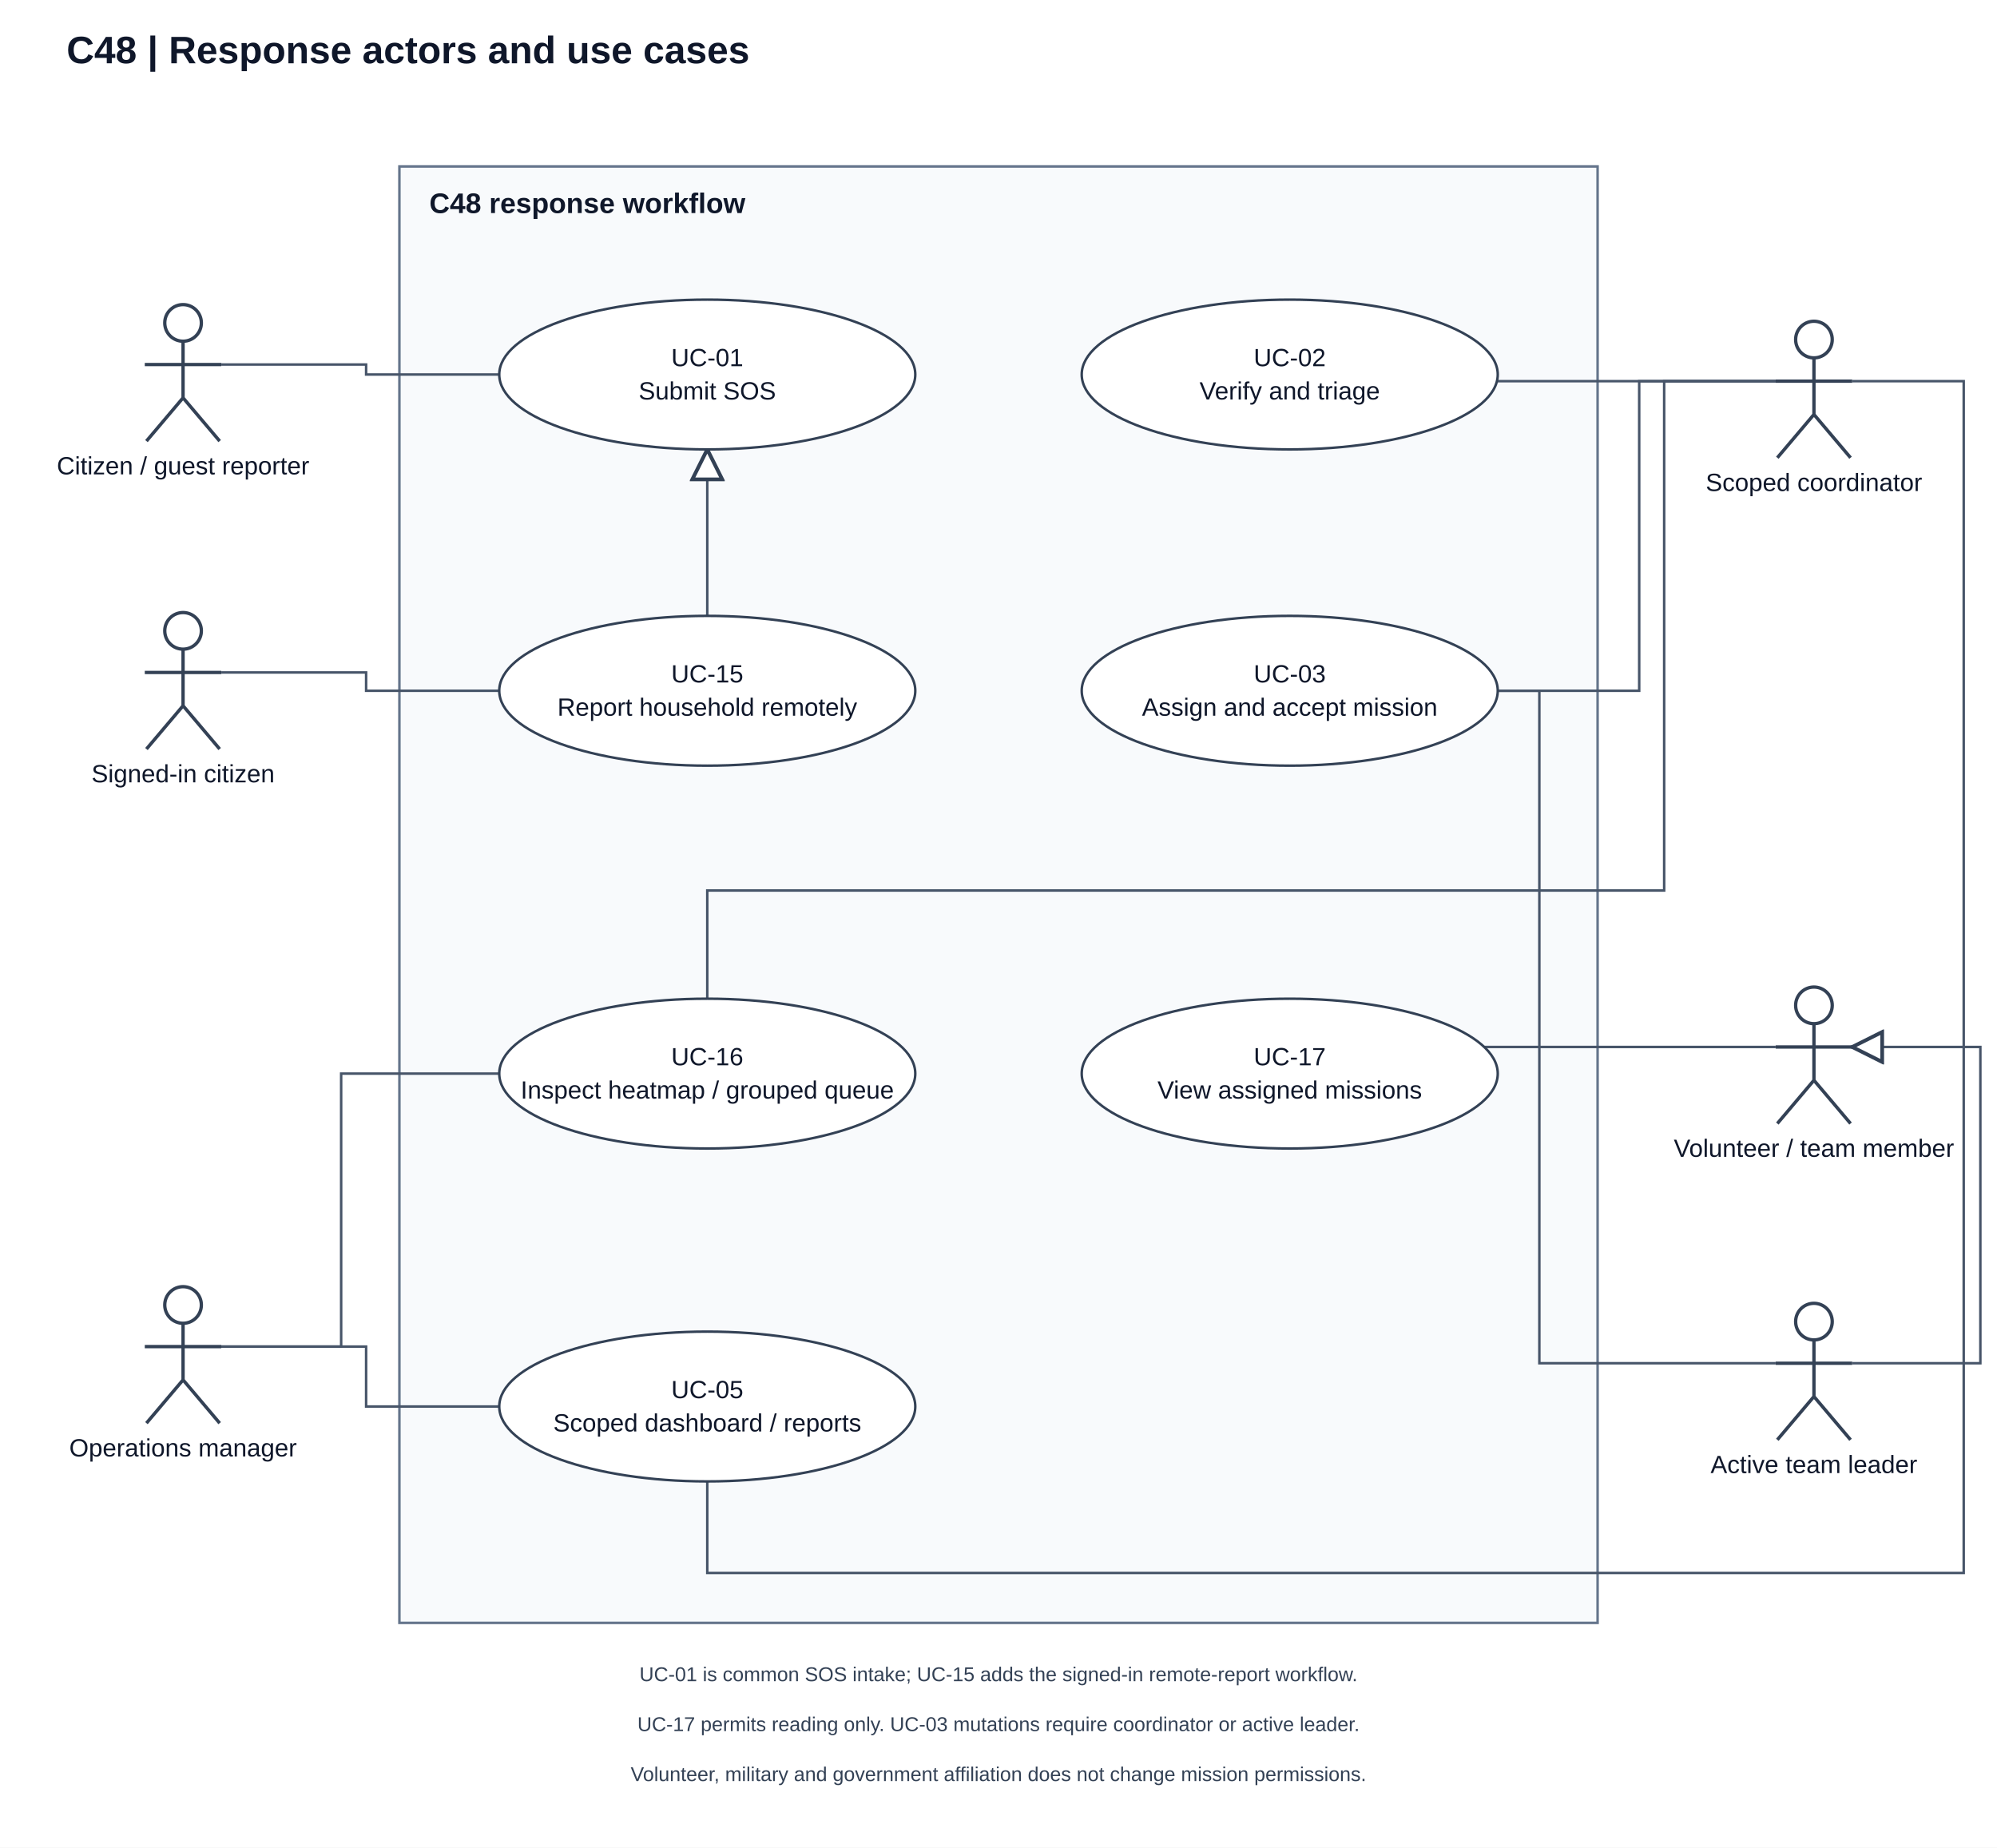
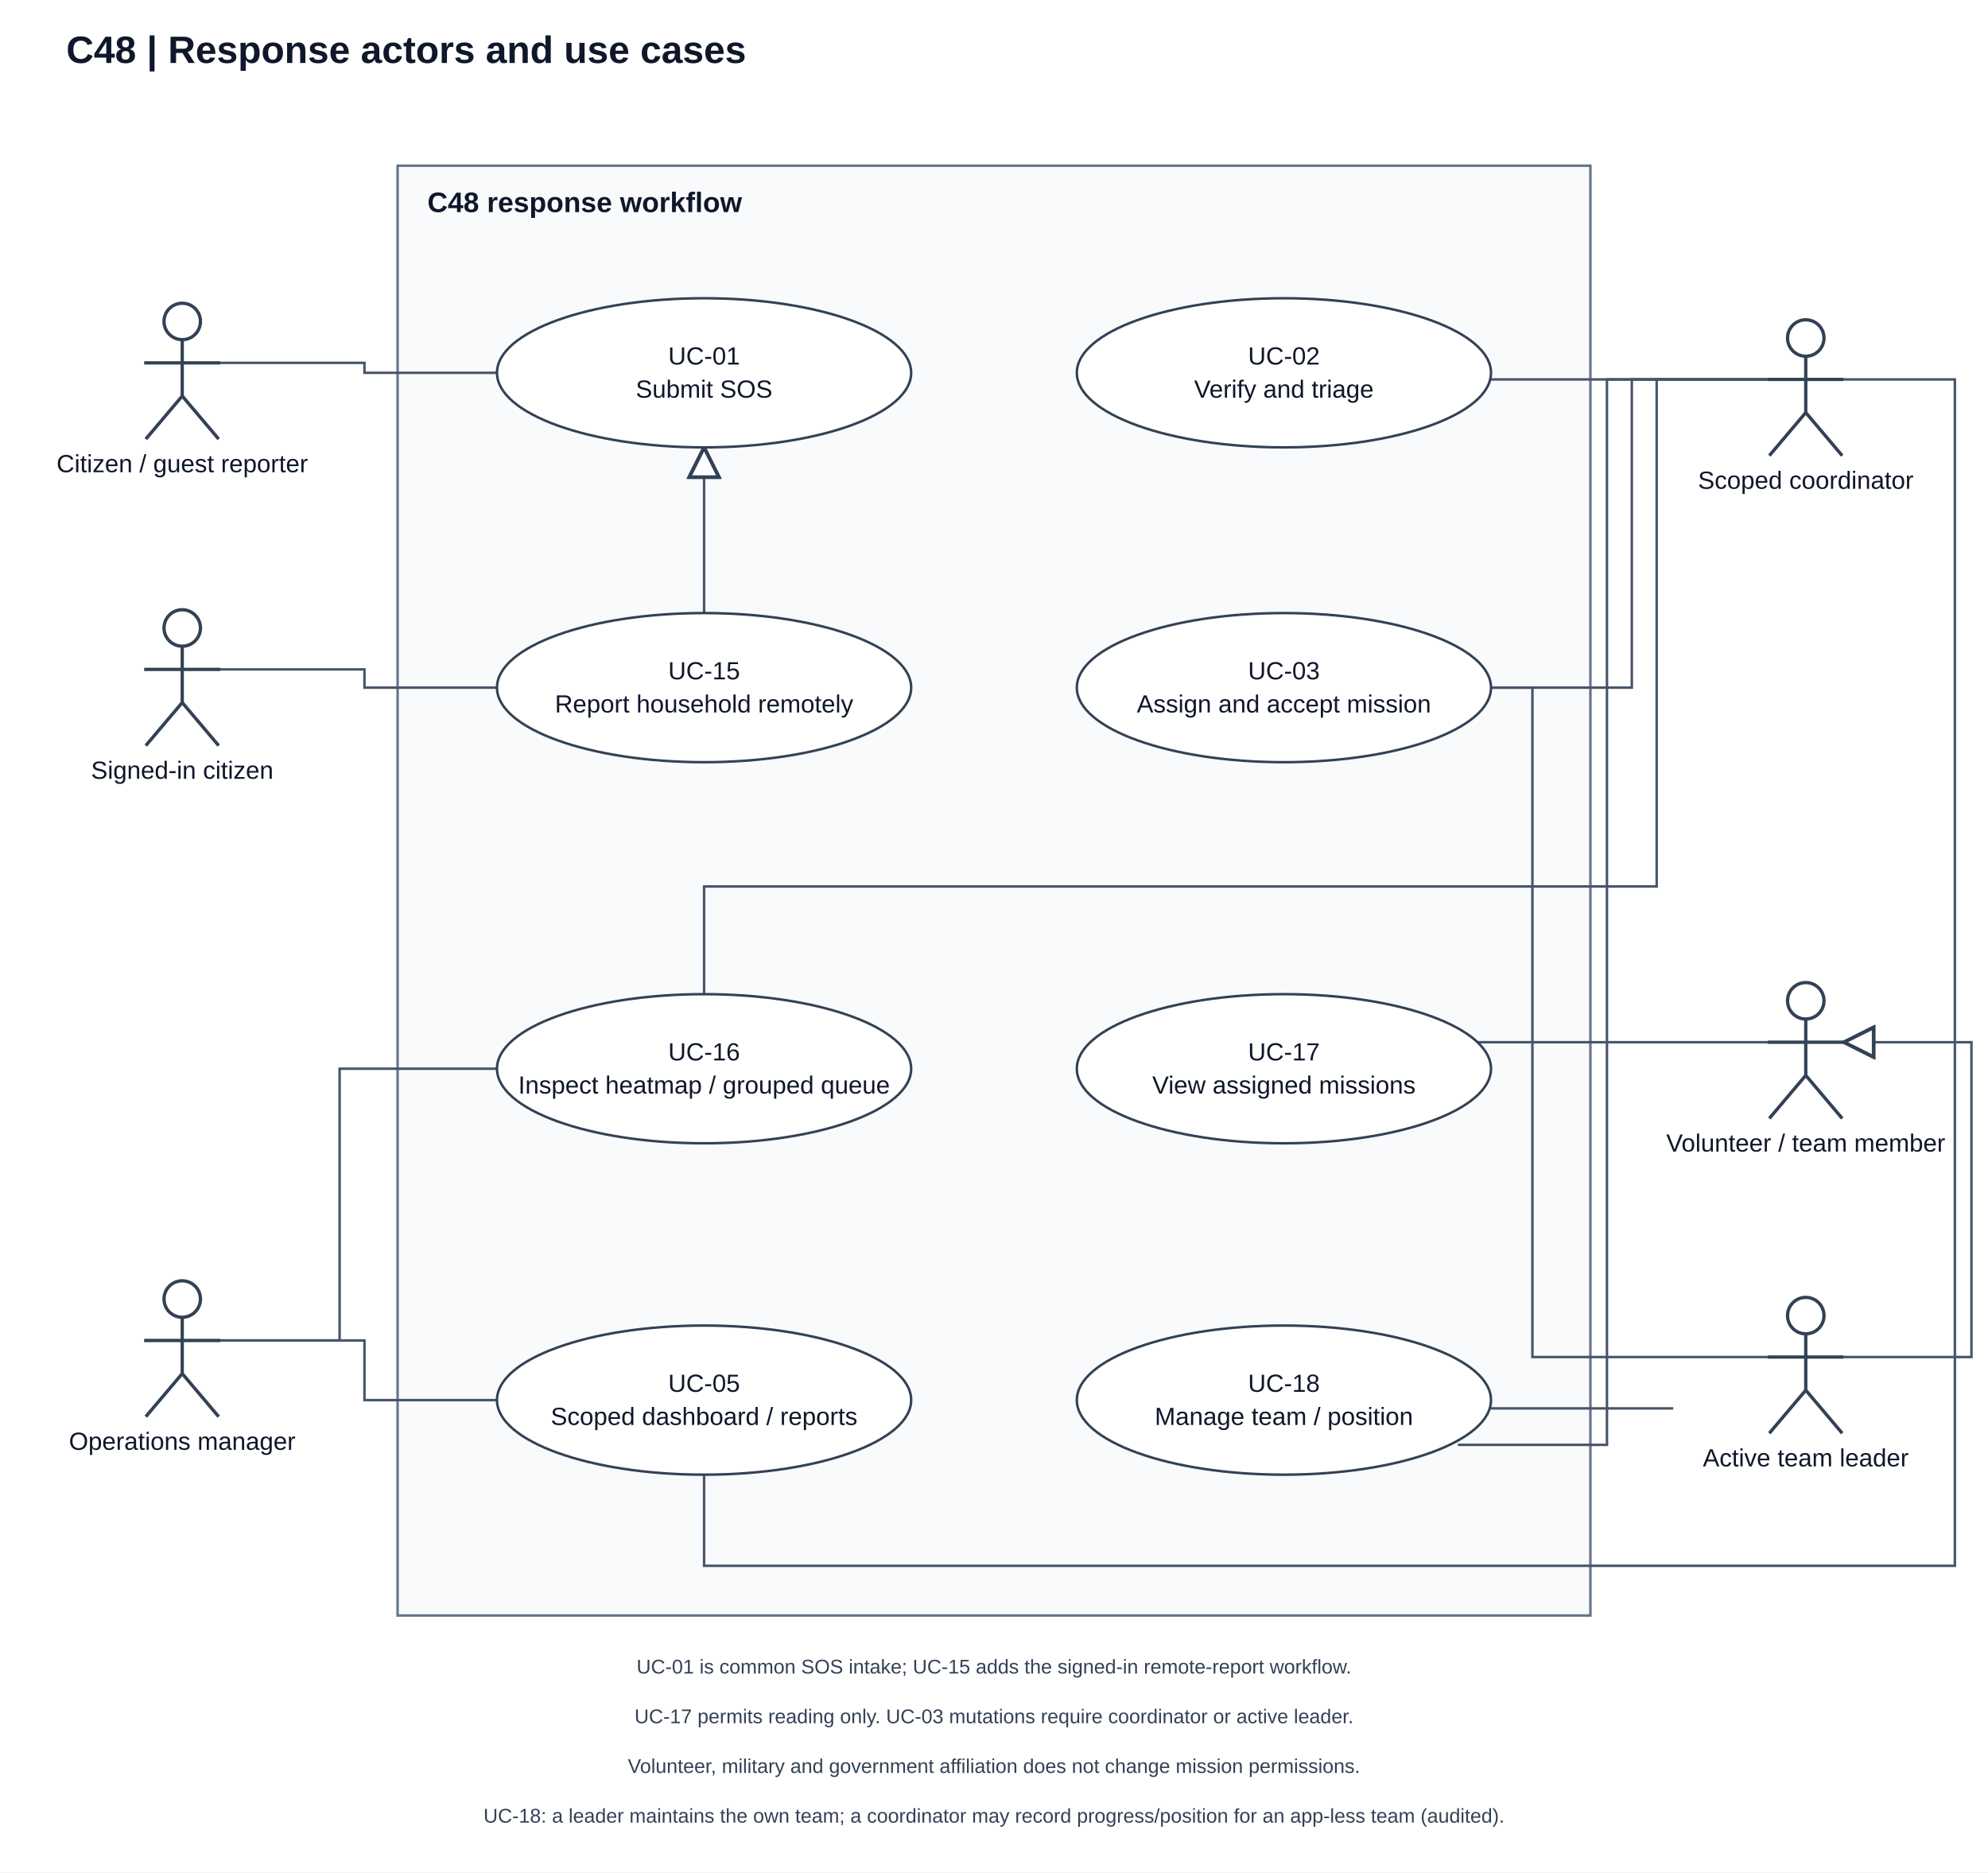
- <svg xmlns="http://www.w3.org/2000/svg" width="1200" height="1110" viewBox="0 0 1200 1110" role="img" aria-labelledby="title desc">
+ <svg xmlns="http://www.w3.org/2000/svg" width="1200" height="1130" viewBox="0 0 1200 1130" role="img" aria-labelledby="title desc">
  <defs>
    <marker id="arrow" markerWidth="10" markerHeight="10" refX="9" refY="5" orient="auto-start-reverse">
      <path d="M0,0 L10,5 L0,10 Z" fill="#334155" />
    </marker>
    <marker id="generalization" markerWidth="14" markerHeight="14" refX="13" refY="7" orient="auto">
      <path d="M1,1 L13,7 L1,13 Z" fill="white" stroke="#334155" stroke-width="1.5" />
    </marker>
  </defs>
-   <rect width="1200" height="1110" fill="white" />
+   <rect width="1200" height="1130" fill="white" />
  <text x="40" y="38" font-family="Arial, sans-serif" font-size="23" font-weight="700" fill="#0f172a">C48 | Response actors and use cases</text>
  <rect x="240" y="100" width="720" height="875" fill="#f8fafc" stroke="#64748b" stroke-width="1.5" />
  <text x="258" y="128" font-family="Arial, sans-serif" font-size="17" font-weight="700" fill="#0f172a">C48 response workflow</text>
  <path d="M133,219 L220,219 L220,225 L300.0,225" fill="none" stroke="#475569" stroke-width="1.5" />
  <path d="M133,404 L220,404 L220,415 L300.0,415" fill="none" stroke="#475569" stroke-width="1.5" />
  <path d="M425,370.0 L425,270.0" fill="none" stroke="#475569" stroke-width="1.5" marker-end="url(#generalization)" />
  <path d="M1067,229 L899.51,229" fill="none" stroke="#475569" stroke-width="1.5" />
  <path d="M1067,229 L985,229 L985,415 L900.0,415" fill="none" stroke="#475569" stroke-width="1.5" />
  <path d="M1067,229 L1000,229 L1000,535 L425,535 L425,600.0" fill="none" stroke="#475569" stroke-width="1.5" />
  <path d="M133,809 L220,809 L220,845 L300.0,845" fill="none" stroke="#475569" stroke-width="1.5" />
  <path d="M133,809 L205,809 L205,645 L300.0,645" fill="none" stroke="#475569" stroke-width="1.5" />
  <path d="M1113,229 L1180,229 L1180,945 L425,945 L425,890.0" fill="none" stroke="#475569" stroke-width="1.5" />
  <path d="M1067,629 L891.83,629" fill="none" stroke="#475569" stroke-width="1.5" />
  <path d="M1067,819 L925,819 L925,415 L900.0,415" fill="none" stroke="#475569" stroke-width="1.5" />
  <path d="M1113,819 L1190,819 L1190,629 L1113,629" fill="none" stroke="#475569" stroke-width="1.5" marker-end="url(#generalization)" />
  <g fill="none" stroke="#334155" stroke-width="2">
    <circle cx="110.0" cy="194" r="11" />
    <path d="M110.0,205 V239 M87.0,219 H133.0 M110.0,239 L88.0,265 M110.0,239 L132.0,265" />
  </g>
  <text x="110.0" y="285" text-anchor="middle" font-family="Arial, sans-serif" font-size="15" fill="#0f172a">Citizen / guest reporter</text>
  <g fill="none" stroke="#334155" stroke-width="2">
    <circle cx="110.0" cy="379" r="11" />
    <path d="M110.0,390 V424 M87.0,404 H133.0 M110.0,424 L88.0,450 M110.0,424 L132.0,450" />
  </g>
  <text x="110.0" y="470" text-anchor="middle" font-family="Arial, sans-serif" font-size="15" fill="#0f172a">Signed-in citizen</text>
  <g fill="none" stroke="#334155" stroke-width="2">
    <circle cx="1090.0" cy="204" r="11" />
    <path d="M1090.0,215 V249 M1067.0,229 H1113.0 M1090.0,249 L1068.0,275 M1090.0,249 L1112.0,275" />
  </g>
  <text x="1090.0" y="295" text-anchor="middle" font-family="Arial, sans-serif" font-size="15" fill="#0f172a">Scoped coordinator</text>
  <g fill="none" stroke="#334155" stroke-width="2">
    <circle cx="1090.0" cy="604" r="11" />
    <path d="M1090.0,615 V649 M1067.0,629 H1113.0 M1090.0,649 L1068.0,675 M1090.0,649 L1112.0,675" />
  </g>
  <text x="1090.0" y="695" text-anchor="middle" font-family="Arial, sans-serif" font-size="15" fill="#0f172a">Volunteer / team member</text>
  <g fill="none" stroke="#334155" stroke-width="2">
    <circle cx="1090.0" cy="794" r="11" />
    <path d="M1090.0,805 V839 M1067.0,819 H1113.0 M1090.0,839 L1068.0,865 M1090.0,839 L1112.0,865" />
  </g>
  <text x="1090.0" y="885" text-anchor="middle" font-family="Arial, sans-serif" font-size="15" fill="#0f172a">Active team leader</text>
  <g fill="none" stroke="#334155" stroke-width="2">
    <circle cx="110.0" cy="784" r="11" />
    <path d="M110.0,795 V829 M87.0,809 H133.0 M110.0,829 L88.0,855 M110.0,829 L132.0,855" />
  </g>
  <text x="110.0" y="875" text-anchor="middle" font-family="Arial, sans-serif" font-size="15" fill="#0f172a">Operations manager</text>
  <ellipse cx="425.0" cy="225.0" rx="125.0" ry="45.0" fill="#ffffff" stroke="#334155" stroke-width="1.5" />
  <text x="425.0" y="220.0" text-anchor="middle" font-family="Arial, sans-serif" font-size="15" fill="#0f172a">UC-01</text>
  <text x="425.0" y="240.0" text-anchor="middle" font-family="Arial, sans-serif" font-size="15" fill="#0f172a">Submit SOS</text>
  <ellipse cx="425.0" cy="415.0" rx="125.0" ry="45.0" fill="#ffffff" stroke="#334155" stroke-width="1.5" />
  <text x="425.0" y="410.0" text-anchor="middle" font-family="Arial, sans-serif" font-size="15" fill="#0f172a">UC-15</text>
  <text x="425.0" y="430.0" text-anchor="middle" font-family="Arial, sans-serif" font-size="15" fill="#0f172a">Report household remotely</text>
  <ellipse cx="775.0" cy="225.0" rx="125.0" ry="45.0" fill="#ffffff" stroke="#334155" stroke-width="1.5" />
  <text x="775.0" y="220.0" text-anchor="middle" font-family="Arial, sans-serif" font-size="15" fill="#0f172a">UC-02</text>
  <text x="775.0" y="240.0" text-anchor="middle" font-family="Arial, sans-serif" font-size="15" fill="#0f172a">Verify and triage</text>
  <ellipse cx="775.0" cy="415.0" rx="125.0" ry="45.0" fill="#ffffff" stroke="#334155" stroke-width="1.5" />
  <text x="775.0" y="410.0" text-anchor="middle" font-family="Arial, sans-serif" font-size="15" fill="#0f172a">UC-03</text>
  <text x="775.0" y="430.0" text-anchor="middle" font-family="Arial, sans-serif" font-size="15" fill="#0f172a">Assign and accept mission</text>
  <ellipse cx="425.0" cy="645.0" rx="125.0" ry="45.0" fill="#ffffff" stroke="#334155" stroke-width="1.5" />
  <text x="425.0" y="640.0" text-anchor="middle" font-family="Arial, sans-serif" font-size="15" fill="#0f172a">UC-16</text>
  <text x="425.0" y="660.0" text-anchor="middle" font-family="Arial, sans-serif" font-size="15" fill="#0f172a">Inspect heatmap / grouped queue</text>
  <ellipse cx="425.0" cy="845.0" rx="125.0" ry="45.0" fill="#ffffff" stroke="#334155" stroke-width="1.5" />
  <text x="425.0" y="840.0" text-anchor="middle" font-family="Arial, sans-serif" font-size="15" fill="#0f172a">UC-05</text>
  <text x="425.0" y="860.0" text-anchor="middle" font-family="Arial, sans-serif" font-size="15" fill="#0f172a">Scoped dashboard / reports</text>
  <ellipse cx="775.0" cy="645.0" rx="125.0" ry="45.0" fill="#ffffff" stroke="#334155" stroke-width="1.5" />
  <text x="775.0" y="640.0" text-anchor="middle" font-family="Arial, sans-serif" font-size="15" fill="#0f172a">UC-17</text>
  <text x="775.0" y="660.0" text-anchor="middle" font-family="Arial, sans-serif" font-size="15" fill="#0f172a">View assigned missions</text>
+   <path d="M1010,850 L900,850" fill="none" stroke="#475569" stroke-width="1.5" />
+   <path d="M1067,229 L970,229 L970,872 L880,872" fill="none" stroke="#475569" stroke-width="1.5" />
+   <ellipse cx="775.0" cy="845.0" rx="125.0" ry="45.0" fill="#ffffff" stroke="#334155" stroke-width="1.5" />
+   <text x="775.0" y="840.0" text-anchor="middle" font-family="Arial, sans-serif" font-size="15" fill="#0f172a">UC-18</text>
+   <text x="775.0" y="860.0" text-anchor="middle" font-family="Arial, sans-serif" font-size="15" fill="#0f172a">Manage team / position</text>
  <text x="600" y="1010" text-anchor="middle" font-family="Arial, sans-serif" font-size="12" fill="#334155" stroke="white" stroke-width="5" paint-order="stroke">UC-01 is common SOS intake; UC-15 adds the signed-in remote-report workflow.</text>
+   <text x="600" y="1100" text-anchor="middle" font-family="Arial, sans-serif" font-size="12" fill="#334155" stroke="white" stroke-width="5" paint-order="stroke">UC-18: a leader maintains the own team; a coordinator may record progress/position for an app-less team (audited).</text>
  <text x="600" y="1040" text-anchor="middle" font-family="Arial, sans-serif" font-size="12" fill="#334155" stroke="white" stroke-width="5" paint-order="stroke">UC-17 permits reading only. UC-03 mutations require coordinator or active leader.</text>
  <text x="600" y="1070" text-anchor="middle" font-family="Arial, sans-serif" font-size="12" fill="#334155" stroke="white" stroke-width="5" paint-order="stroke">Volunteer, military and government affiliation does not change mission permissions.</text>
</svg>
